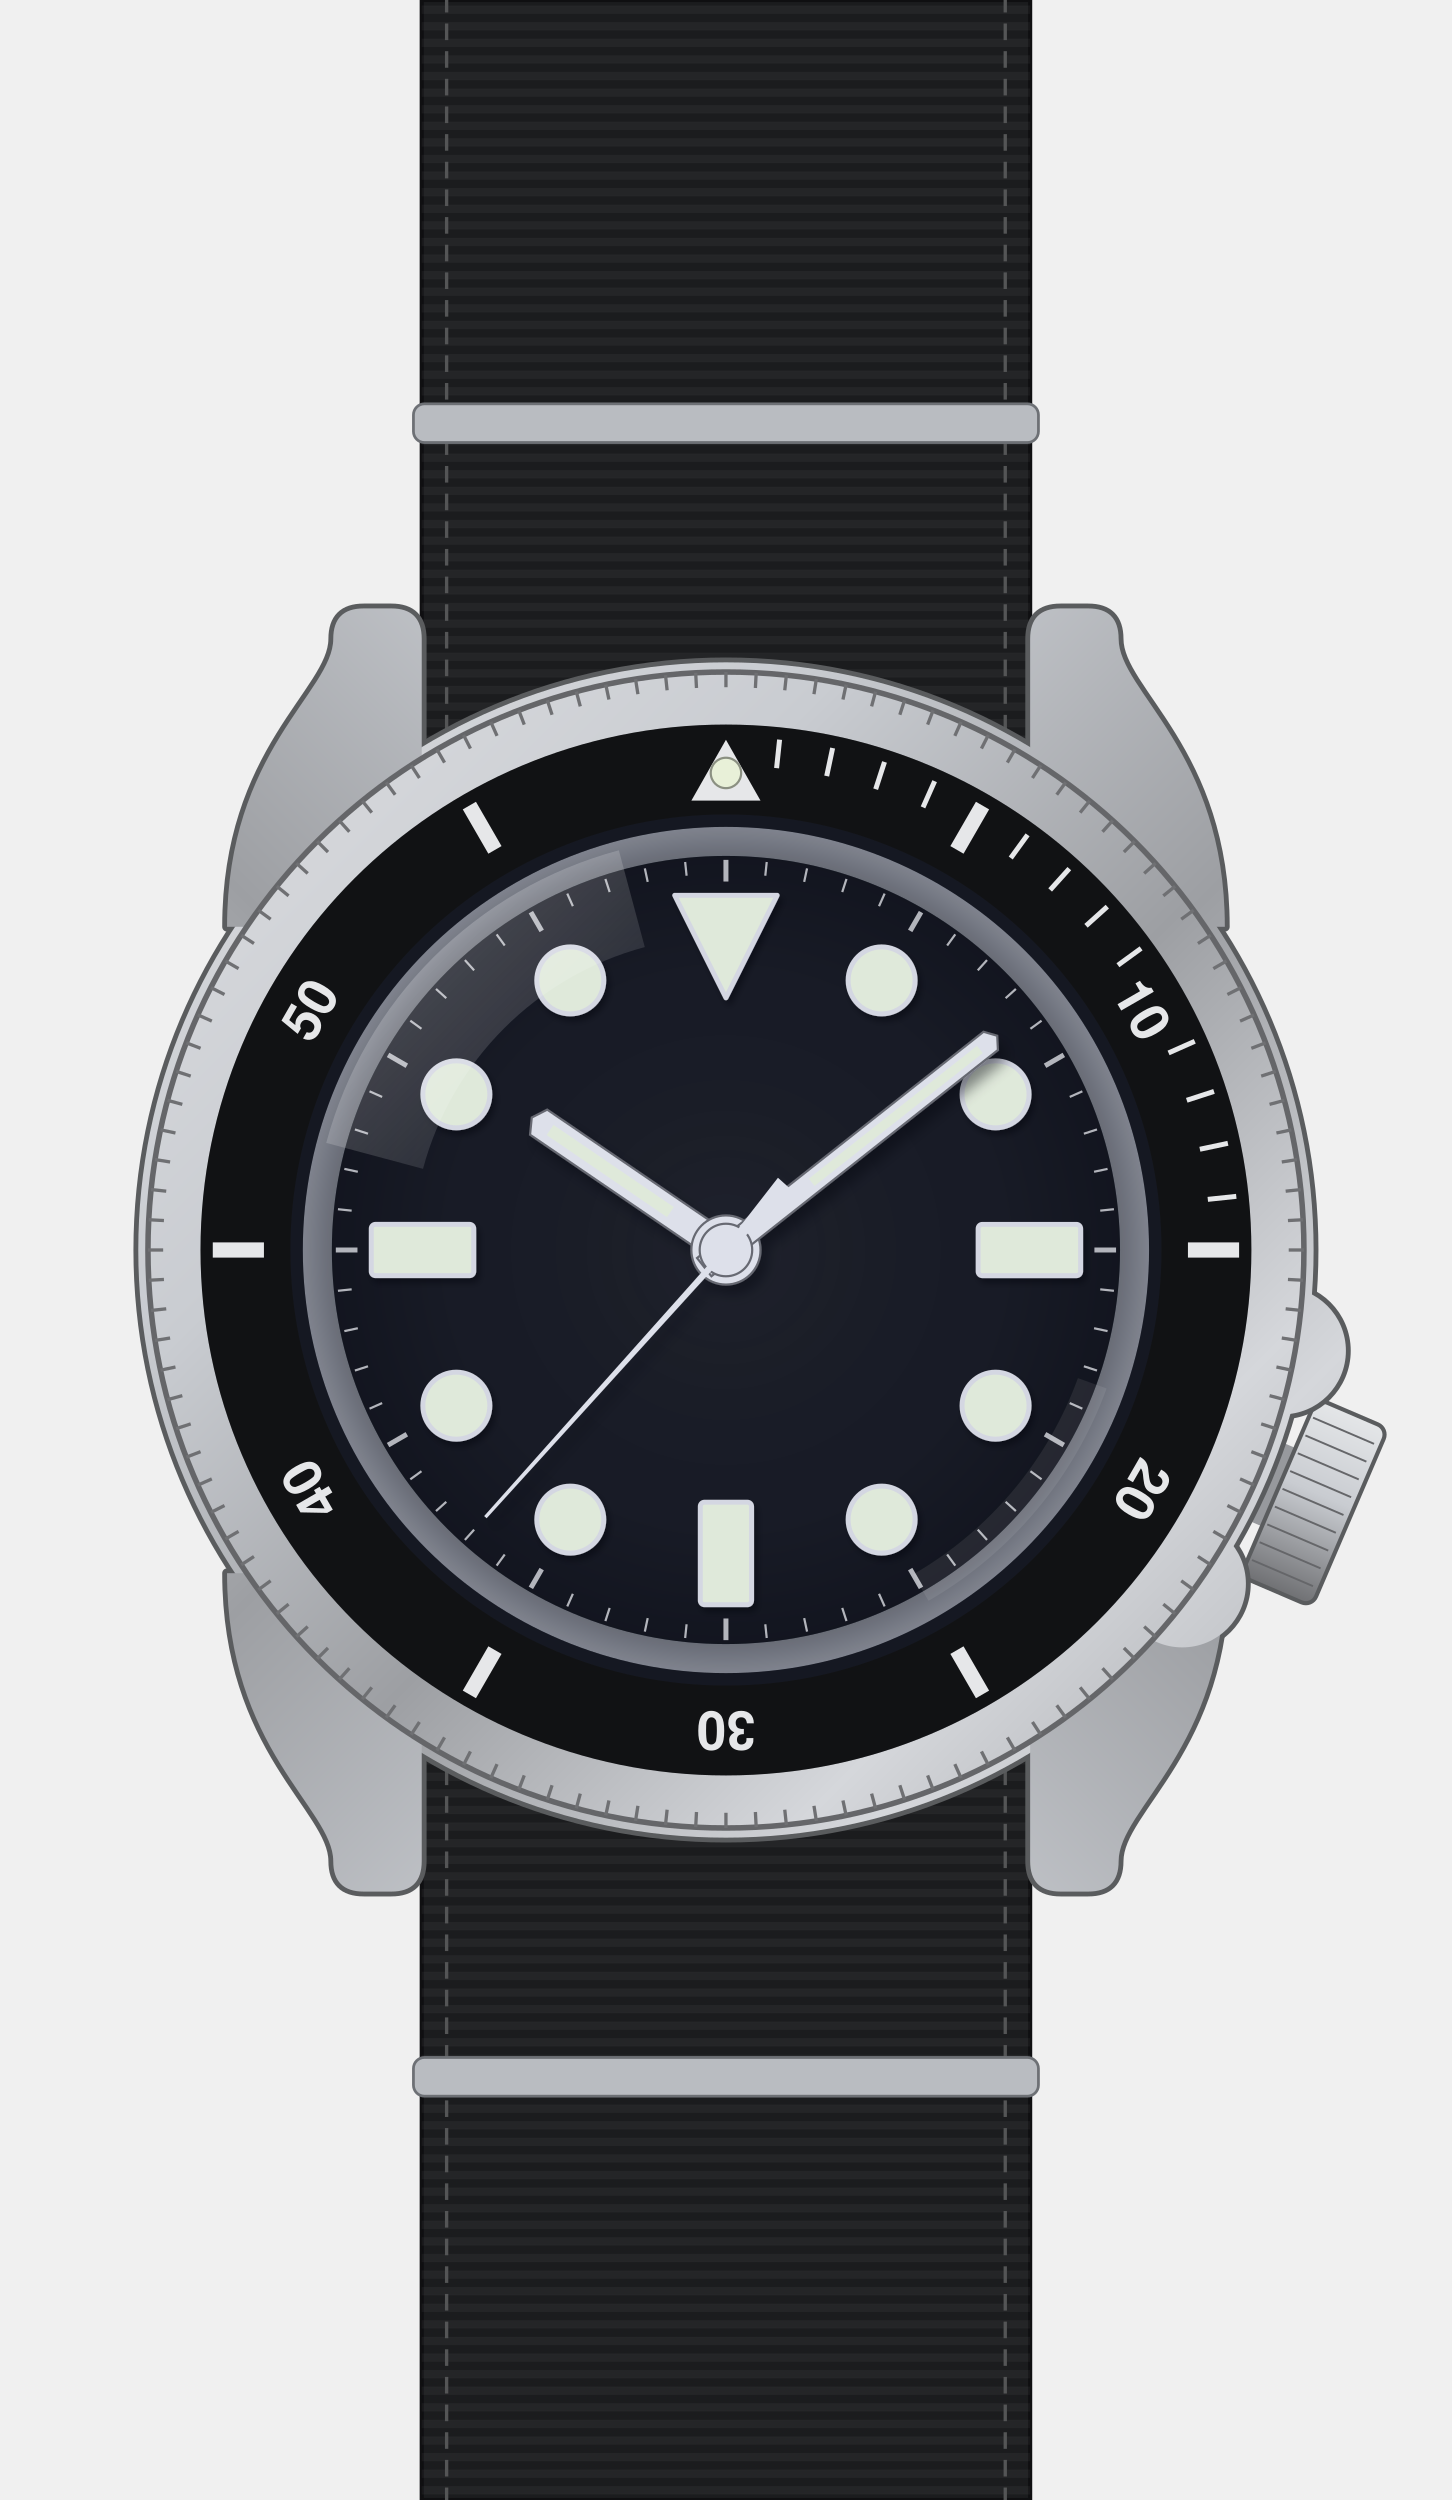
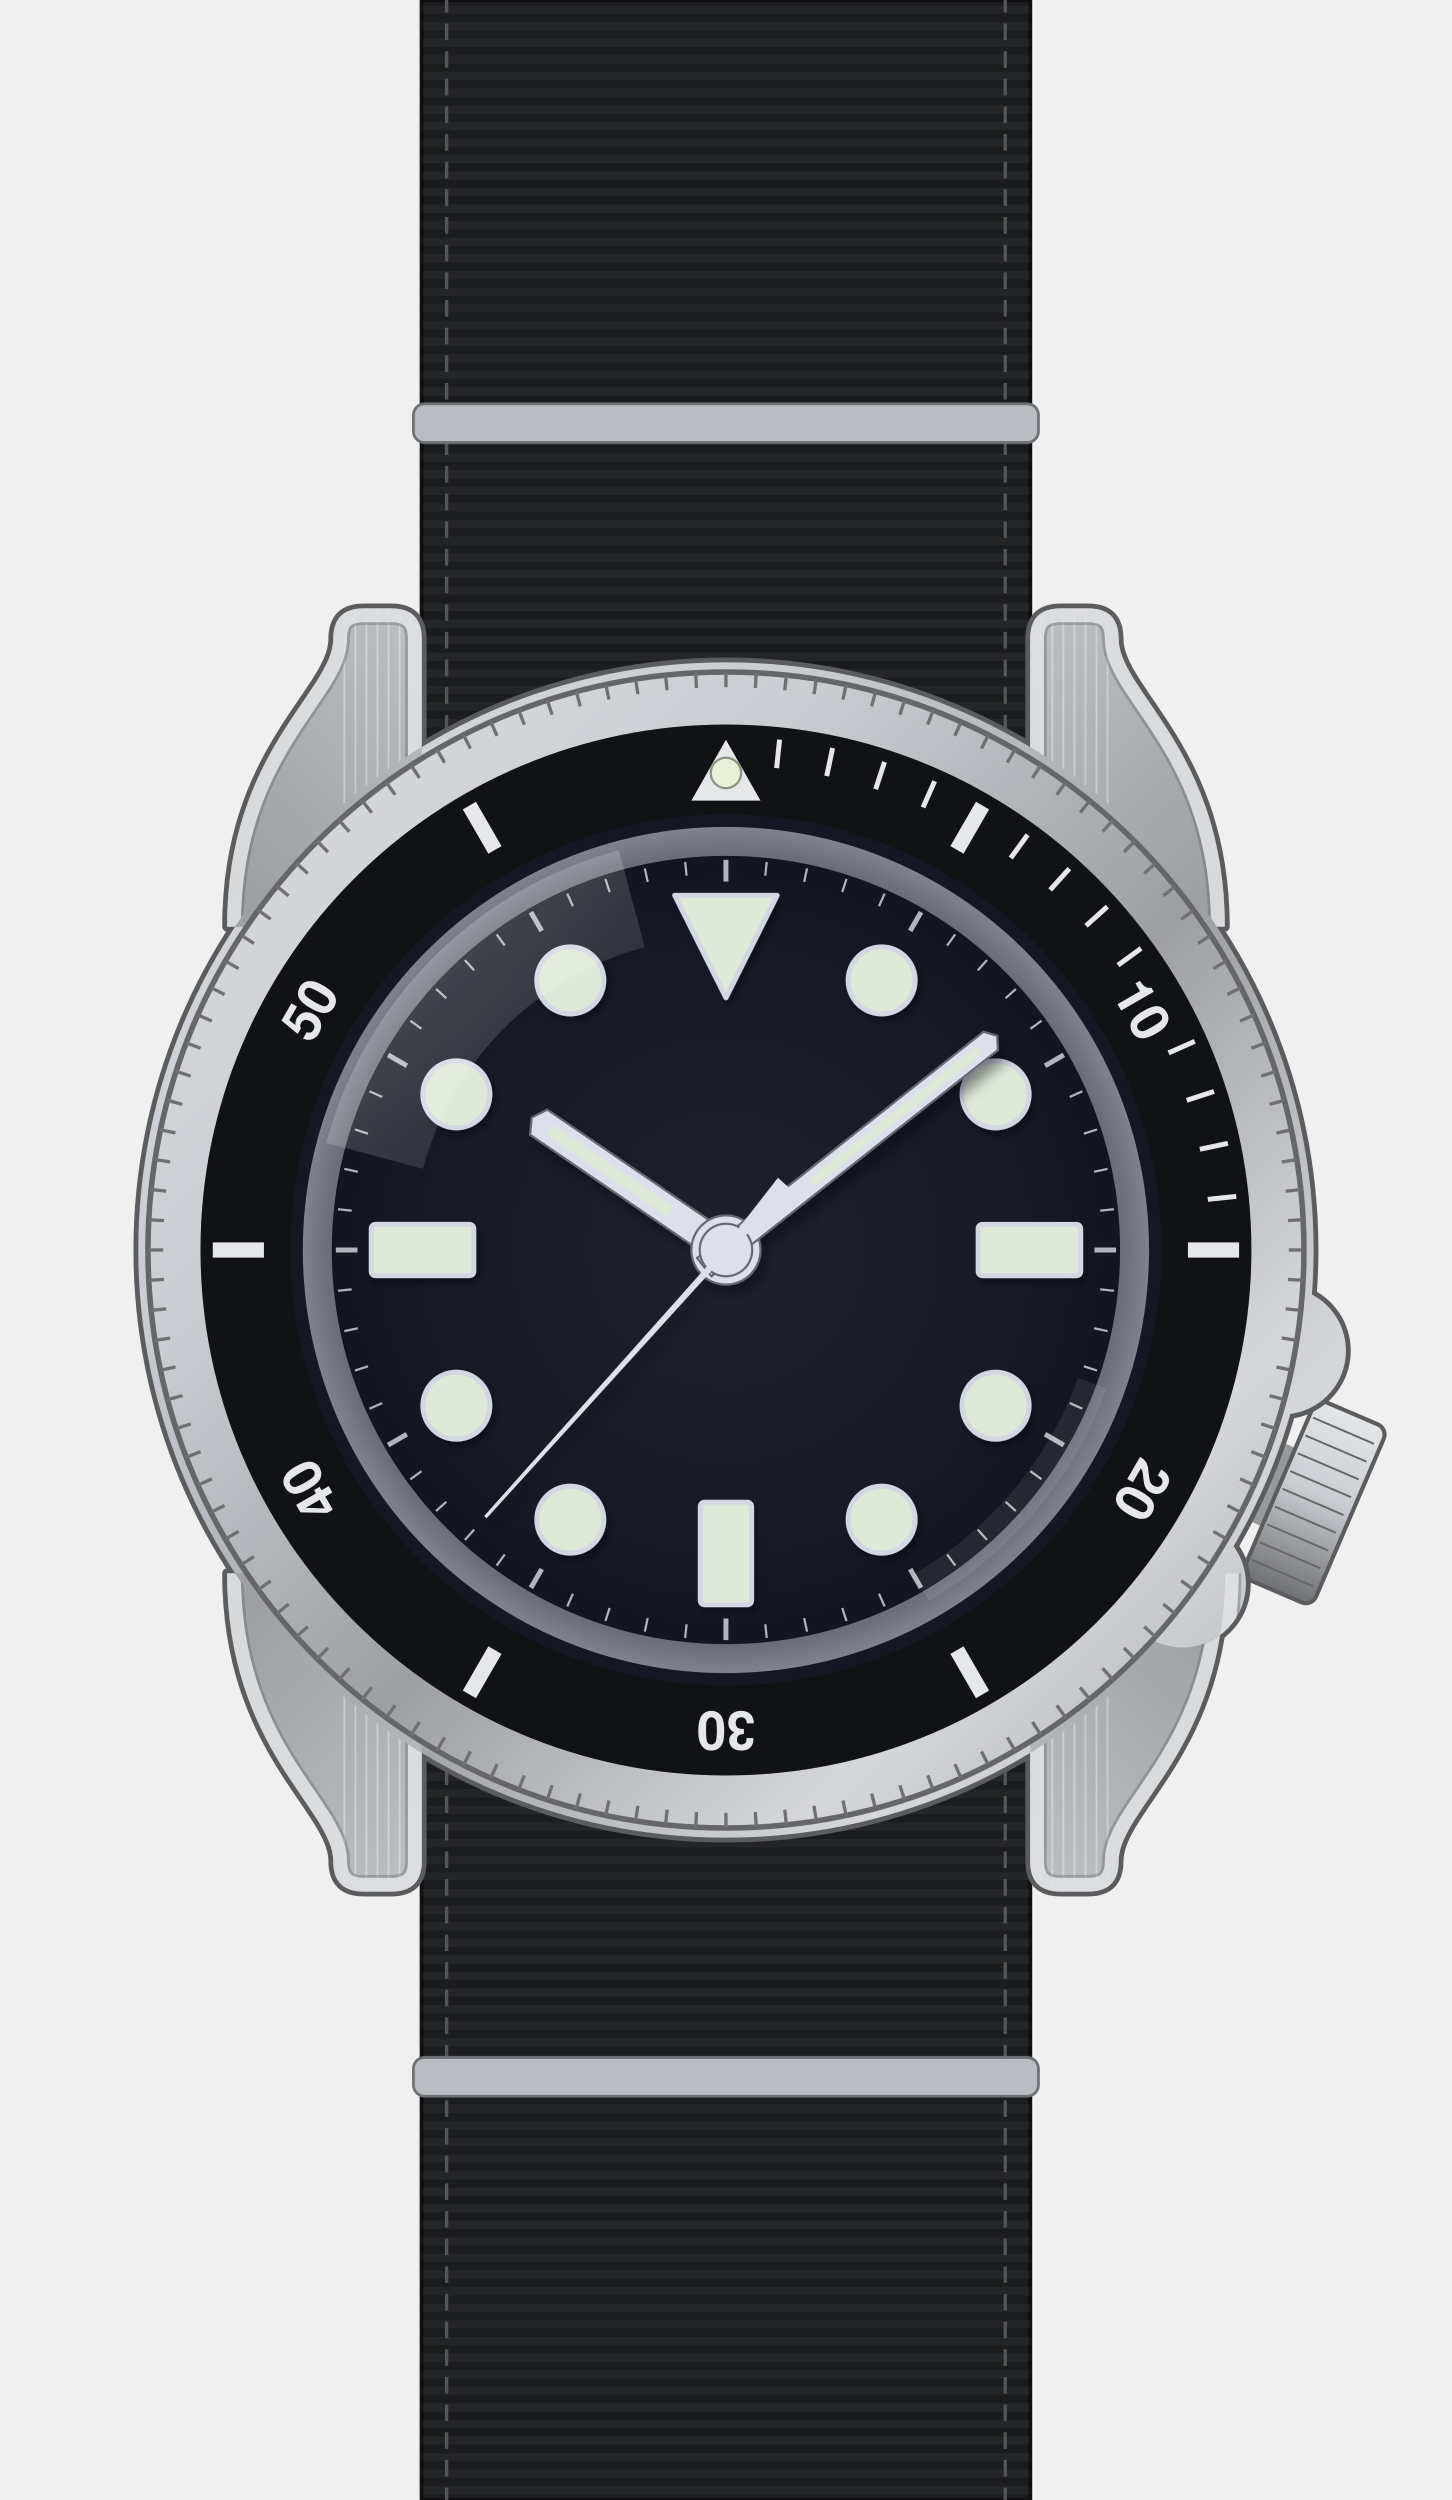
<svg xmlns="http://www.w3.org/2000/svg" viewBox="-26.25 -45.2 52.5 90.4" role="img" aria-label="Slim Diver, Miyota 9015" data-mm-width="52.5" data-mm-height="90.4">
  <defs>
    <clipPath id="miyota-slim-diver-dial-clip">
      <circle r="15.3">
</circle>
    </clipPath>
  </defs>
  <g data-layer="strap" data-part="st-nato-22-black">
    <g id="miyota-slim-diver-strap-top">
      <g>
        <defs>
          <pattern id="miyota-slim-diver-strap-texture-st-nato-22-black" width="0.6" height="0.6" patternUnits="userSpaceOnUse">
            <rect width="0.6" height="0.3" fill="#fff" opacity="0.04">
</rect>
          </pattern>
        </defs>
        <path d="M -11 -12.75 L 11 -12.75 L 11 -45.2 L -11 -45.2 Z" fill="#1b1c1e" stroke="#0f0f11" stroke-width="0.15">
</path>
        <path d="M -11 -12.75 L 11 -12.75 L 11 -45.2 L -11 -45.2 Z" fill="url(#miyota-slim-diver-strap-texture-st-nato-22-black)">
</path>
        <g stroke="#545556" stroke-width="0.12" stroke-dasharray="0.6 0.4" fill="none">
          <path d="M -10.1 -12.75 L -10.1 -45.2">
</path>
          <path d="M 10.1 -12.75 L 10.1 -45.2">
</path>
        </g>
        <rect x="-11.3" y="-30.598" width="22.6" height="1.4" rx="0.4" fill="#b9bcc1" stroke="#6d7075" stroke-width="0.1">
</rect>
      </g>
    </g>
    <use href="#miyota-slim-diver-strap-top" transform="scale(1 -1)">
</use>
  </g>
  <g data-layer="crown" data-part="cw-diver42" transform="rotate(23.22581)">
    <g>
      <defs>
        <linearGradient id="miyota-slim-diver-crown-cw-diver42" x1="0" y1="0" x2="0" y2="1">
          <stop offset="0" stop-color="#e4e6e8">
</stop>
          <stop offset="0.45" stop-color="#c9ccd1">
</stop>
          <stop offset="1" stop-color="#6f7073">
</stop>
        </linearGradient>
      </defs>
      <rect x="20.85" y="-1.54" width="1.2" height="3.08" fill="#97999d">
</rect>
      <rect x="21.75" y="-3.5" width="2.8" height="7" rx="0.4" fill="url(#miyota-slim-diver-crown-cw-diver42)" stroke="#5a5c5e" stroke-width="0.15">
</rect>
      <g stroke="#656669" stroke-width="0.07">
        <line x1="21.9" y1="-2.8" x2="24.3" y2="-2.8">
</line>
        <line x1="21.9" y1="-2.1" x2="24.3" y2="-2.1">
</line>
        <line x1="21.9" y1="-1.4" x2="24.3" y2="-1.4">
</line>
        <line x1="21.9" y1="-0.7" x2="24.3" y2="-0.7">
</line>
        <line x1="21.9" y1="0" x2="24.3" y2="0">
</line>
        <line x1="21.9" y1="0.7" x2="24.3" y2="0.7">
</line>
        <line x1="21.9" y1="1.4" x2="24.3" y2="1.4">
</line>
        <line x1="21.9" y1="2.1" x2="24.3" y2="2.1">
</line>
        <line x1="21.9" y1="2.8" x2="24.3" y2="2.8">
</line>
      </g>
    </g>
  </g>
  <g data-layer="case" data-part="cs-diver42-miyota">
    <g>
      <defs>
        <linearGradient id="miyota-slim-diver-case-metal-cs-diver42-miyota" gradientUnits="userSpaceOnUse" x1="-23.2" y1="-23.2" x2="23.2" y2="23.2">
          <stop offset="0" stop-color="#dedfe2">
</stop>
          <stop offset="0.3" stop-color="#c9ccd1">
</stop>
          <stop offset="0.55" stop-color="#9d9fa3">
</stop>
          <stop offset="0.78" stop-color="#d5d7db">
</stop>
          <stop offset="1" stop-color="#a5a7ab">
</stop>
        </linearGradient>
        <radialGradient id="miyota-slim-diver-case-flange-cs-diver42-miyota" gradientUnits="userSpaceOnUse" cx="0" cy="0" r="15.35">
          <stop offset="0.8" stop-color="#3c3d3f">
</stop>
          <stop offset="1" stop-color="#838588">
</stop>
        </radialGradient>
+         <clipPath id="miyota-slim-diver-case-clip-cs-diver42-miyota">
+           <circle r="21.25" fill="url(#miyota-slim-diver-case-metal-cs-diver42-miyota)">
+ </circle>
+           <path d="M 11 -11.688 L 11 -22.1 Q 11 -23.2 12.1 -23.2 L 13.1 -23.2 Q 14.2 -23.2 14.2 -22.1 C 14.2 -20.188 18.04 -18.063 18.04 -11.688 Z" fill="url(#miyota-slim-diver-case-metal-cs-diver42-miyota)" transform="scale(1 1)">
+ </path>
+           <path d="M 11 -11.688 L 11 -22.1 Q 11 -23.2 12.1 -23.2 L 13.1 -23.2 Q 14.2 -23.2 14.2 -22.1 C 14.2 -20.188 18.04 -18.063 18.04 -11.688 Z" fill="url(#miyota-slim-diver-case-metal-cs-diver42-miyota)" transform="scale(-1 1)">
+ </path>
+           <path d="M 11 -11.688 L 11 -22.1 Q 11 -23.2 12.1 -23.2 L 13.1 -23.2 Q 14.2 -23.2 14.2 -22.1 C 14.2 -20.188 18.04 -18.063 18.04 -11.688 Z" fill="url(#miyota-slim-diver-case-metal-cs-diver42-miyota)" transform="scale(1 -1)">
+ </path>
+           <path d="M 11 -11.688 L 11 -22.1 Q 11 -23.2 12.1 -23.2 L 13.1 -23.2 Q 14.2 -23.2 14.2 -22.1 C 14.2 -20.188 18.04 -18.063 18.04 -11.688 Z" fill="url(#miyota-slim-diver-case-metal-cs-diver42-miyota)" transform="scale(-1 -1)">
+ </path>
+           <circle cx="20.118" cy="3.644" r="2.3" fill="url(#miyota-slim-diver-case-metal-cs-diver42-miyota)">
+ </circle>
+           <circle cx="16.502" cy="12.07" r="2.3" fill="url(#miyota-slim-diver-case-metal-cs-diver42-miyota)">
+ </circle>
+         </clipPath>
+         <clipPath id="miyota-slim-diver-case-outside-cs-diver42-miyota">
+           <path d="M -100 -100 H 100 V 100 H -100 Z M 21.25 0 A 21.25 21.25 0 1 0 -21.25 0 A 21.25 21.25 0 1 0 21.25 0 Z" clip-rule="evenodd">
+ </path>
+         </clipPath>
      </defs>
      <g stroke="#5a5c5e" stroke-width="0.35" stroke-linejoin="round">
        <circle r="21.25" fill="#5a5c5e">
</circle>
        <path d="M 11 -11.688 L 11 -22.1 Q 11 -23.2 12.1 -23.2 L 13.1 -23.2 Q 14.2 -23.2 14.2 -22.1 C 14.2 -20.188 18.04 -18.063 18.04 -11.688 Z" fill="#5a5c5e" transform="scale(1 1)">
</path>
        <path d="M 11 -11.688 L 11 -22.1 Q 11 -23.2 12.1 -23.2 L 13.1 -23.2 Q 14.2 -23.2 14.2 -22.1 C 14.2 -20.188 18.04 -18.063 18.04 -11.688 Z" fill="#5a5c5e" transform="scale(-1 1)">
</path>
        <path d="M 11 -11.688 L 11 -22.1 Q 11 -23.2 12.1 -23.2 L 13.1 -23.2 Q 14.2 -23.2 14.2 -22.1 C 14.2 -20.188 18.04 -18.063 18.04 -11.688 Z" fill="#5a5c5e" transform="scale(1 -1)">
</path>
        <path d="M 11 -11.688 L 11 -22.1 Q 11 -23.2 12.1 -23.2 L 13.1 -23.2 Q 14.2 -23.2 14.2 -22.1 C 14.2 -20.188 18.04 -18.063 18.04 -11.688 Z" fill="#5a5c5e" transform="scale(-1 -1)">
</path>
        <circle cx="20.118" cy="3.644" r="2.3" fill="#5a5c5e">
</circle>
        <circle cx="16.502" cy="12.07" r="2.3" fill="#5a5c5e">
</circle>
      </g>
      <g>
        <circle r="21.25" fill="url(#miyota-slim-diver-case-metal-cs-diver42-miyota)">
</circle>
        <path d="M 11 -11.688 L 11 -22.1 Q 11 -23.2 12.1 -23.2 L 13.1 -23.2 Q 14.2 -23.2 14.2 -22.1 C 14.2 -20.188 18.04 -18.063 18.04 -11.688 Z" fill="url(#miyota-slim-diver-case-metal-cs-diver42-miyota)" transform="scale(1 1)">
</path>
        <path d="M 11 -11.688 L 11 -22.1 Q 11 -23.2 12.1 -23.2 L 13.1 -23.2 Q 14.2 -23.2 14.2 -22.1 C 14.2 -20.188 18.04 -18.063 18.04 -11.688 Z" fill="url(#miyota-slim-diver-case-metal-cs-diver42-miyota)" transform="scale(-1 1)">
</path>
        <path d="M 11 -11.688 L 11 -22.1 Q 11 -23.2 12.1 -23.2 L 13.1 -23.2 Q 14.2 -23.2 14.2 -22.1 C 14.2 -20.188 18.04 -18.063 18.04 -11.688 Z" fill="url(#miyota-slim-diver-case-metal-cs-diver42-miyota)" transform="scale(1 -1)">
</path>
        <path d="M 11 -11.688 L 11 -22.1 Q 11 -23.2 12.1 -23.2 L 13.1 -23.2 Q 14.2 -23.2 14.2 -22.1 C 14.2 -20.188 18.04 -18.063 18.04 -11.688 Z" fill="url(#miyota-slim-diver-case-metal-cs-diver42-miyota)" transform="scale(-1 -1)">
</path>
        <circle cx="20.118" cy="3.644" r="2.3" fill="url(#miyota-slim-diver-case-metal-cs-diver42-miyota)">
</circle>
        <circle cx="16.502" cy="12.07" r="2.3" fill="url(#miyota-slim-diver-case-metal-cs-diver42-miyota)">
</circle>
+       </g>
+       <g>
+         <g clip-path="url(#miyota-slim-diver-case-clip-cs-diver42-miyota)">
+           <g clip-path="url(#miyota-slim-diver-case-outside-cs-diver42-miyota)">
+             <g transform="scale(1 1)" fill="none" stroke-linejoin="round">
+               <path d="M 11.4 -23.2 L 11.4 -11.688 M 11.8 -23.2 L 11.8 -11.688 M 12.2 -23.2 L 12.2 -11.688 M 12.6 -23.2 L 12.6 -11.688 M 13 -23.2 L 13 -11.688 M 13.4 -23.2 L 13.4 -11.688 M 13.8 -23.2 L 13.8 -11.688" stroke="#f2f2f4" stroke-width="0.07" opacity="0.4">
+ </path>
+               <path d="M 11 -11.688 L 11 -22.1 Q 11 -23.2 12.1 -23.2 L 13.1 -23.2 Q 14.2 -23.2 14.2 -22.1 C 14.2 -20.188 18.04 -18.063 18.04 -11.688" stroke="#656669" stroke-width="1.2" opacity="0.4">
+ </path>
+               <path d="M 11 -11.688 L 11 -22.1 Q 11 -23.2 12.1 -23.2 L 13.1 -23.2 Q 14.2 -23.2 14.2 -22.1 C 14.2 -20.188 18.04 -18.063 18.04 -11.688" stroke="#ecedef" stroke-width="1" opacity="0.8">
+ </path>
+             </g>
+             <g transform="scale(-1 1)" fill="none" stroke-linejoin="round">
+               <path d="M 11.4 -23.2 L 11.4 -11.688 M 11.8 -23.2 L 11.8 -11.688 M 12.2 -23.2 L 12.2 -11.688 M 12.6 -23.2 L 12.6 -11.688 M 13 -23.2 L 13 -11.688 M 13.4 -23.2 L 13.4 -11.688 M 13.8 -23.2 L 13.8 -11.688" stroke="#f2f2f4" stroke-width="0.07" opacity="0.4">
+ </path>
+               <path d="M 11 -11.688 L 11 -22.1 Q 11 -23.2 12.1 -23.2 L 13.1 -23.2 Q 14.2 -23.2 14.2 -22.1 C 14.2 -20.188 18.04 -18.063 18.04 -11.688" stroke="#656669" stroke-width="1.2" opacity="0.4">
+ </path>
+               <path d="M 11 -11.688 L 11 -22.1 Q 11 -23.2 12.1 -23.2 L 13.1 -23.2 Q 14.2 -23.2 14.2 -22.1 C 14.2 -20.188 18.04 -18.063 18.04 -11.688" stroke="#ecedef" stroke-width="1" opacity="0.8">
+ </path>
+             </g>
+             <g transform="scale(1 -1)" fill="none" stroke-linejoin="round">
+               <path d="M 11.4 -23.2 L 11.4 -11.688 M 11.8 -23.2 L 11.8 -11.688 M 12.2 -23.2 L 12.2 -11.688 M 12.6 -23.2 L 12.6 -11.688 M 13 -23.2 L 13 -11.688 M 13.4 -23.2 L 13.4 -11.688 M 13.8 -23.2 L 13.8 -11.688" stroke="#f2f2f4" stroke-width="0.07" opacity="0.4">
+ </path>
+               <path d="M 11 -11.688 L 11 -22.1 Q 11 -23.2 12.1 -23.2 L 13.1 -23.2 Q 14.2 -23.2 14.2 -22.1 C 14.2 -20.188 18.04 -18.063 18.04 -11.688" stroke="#656669" stroke-width="1.2" opacity="0.4">
+ </path>
+               <path d="M 11 -11.688 L 11 -22.1 Q 11 -23.2 12.1 -23.2 L 13.1 -23.2 Q 14.2 -23.2 14.2 -22.1 C 14.2 -20.188 18.04 -18.063 18.04 -11.688" stroke="#ecedef" stroke-width="1" opacity="0.8">
+ </path>
+             </g>
+             <g transform="scale(-1 -1)" fill="none" stroke-linejoin="round">
+               <path d="M 11.4 -23.2 L 11.4 -11.688 M 11.8 -23.2 L 11.8 -11.688 M 12.2 -23.2 L 12.2 -11.688 M 12.6 -23.2 L 12.6 -11.688 M 13 -23.2 L 13 -11.688 M 13.4 -23.2 L 13.4 -11.688 M 13.8 -23.2 L 13.8 -11.688" stroke="#f2f2f4" stroke-width="0.07" opacity="0.4">
+ </path>
+               <path d="M 11 -11.688 L 11 -22.1 Q 11 -23.2 12.1 -23.2 L 13.1 -23.2 Q 14.2 -23.2 14.2 -22.1 C 14.2 -20.188 18.04 -18.063 18.04 -11.688" stroke="#656669" stroke-width="1.2" opacity="0.4">
+ </path>
+               <path d="M 11 -11.688 L 11 -22.1 Q 11 -23.2 12.1 -23.2 L 13.1 -23.2 Q 14.2 -23.2 14.2 -22.1 C 14.2 -20.188 18.04 -18.063 18.04 -11.688" stroke="#ecedef" stroke-width="1" opacity="0.8">
+ </path>
+             </g>
+           </g>
+         </g>
      </g>
      <circle r="15.35" fill="url(#miyota-slim-diver-case-flange-cs-diver42-miyota)">
</circle>
    </g>
  </g>
  <g data-layer="bezel" data-part="bz-diver42-sloped">
    <g>
      <defs>
        <linearGradient id="miyota-slim-diver-bezel-bz-diver42-sloped" gradientUnits="userSpaceOnUse" x1="-20.9" y1="-20.9" x2="20.9" y2="20.9">
          <stop offset="0" stop-color="#dedfe2">
</stop>
          <stop offset="0.3" stop-color="#c9ccd1">
</stop>
          <stop offset="0.55" stop-color="#9d9fa3">
</stop>
          <stop offset="0.78" stop-color="#d5d7db">
</stop>
          <stop offset="1" stop-color="#a5a7ab">
</stop>
        </linearGradient>
      </defs>
      <path d="M -20.9 0 A 20.9 20.9 0 1 0 20.9 0 A 20.9 20.9 0 1 0 -20.9 0 Z M -18.75 0 A 18.75 18.75 0 1 0 18.75 0 A 18.75 18.75 0 1 0 -18.75 0 Z" fill="url(#miyota-slim-diver-bezel-bz-diver42-sloped)" fill-rule="evenodd" stroke="#656669" stroke-width="0.2">
</path>
      <g stroke="#6f7073" stroke-width="0.12">
        <line x1="0" y1="-20.35" x2="0" y2="-20.9">
</line>
        <line x1="1.065" y1="-20.322" x2="1.094" y2="-20.871">
</line>
        <line x1="2.127" y1="-20.239" x2="2.185" y2="-20.786">
</line>
        <line x1="3.183" y1="-20.099" x2="3.269" y2="-20.643">
</line>
        <line x1="4.231" y1="-19.905" x2="4.345" y2="-20.443">
</line>
        <line x1="5.267" y1="-19.657" x2="5.409" y2="-20.188">
</line>
        <line x1="6.288" y1="-19.354" x2="6.458" y2="-19.877">
</line>
        <line x1="7.293" y1="-18.998" x2="7.49" y2="-19.512">
</line>
        <line x1="8.277" y1="-18.591" x2="8.501" y2="-19.093">
</line>
        <line x1="9.239" y1="-18.132" x2="9.488" y2="-18.622">
</line>
        <line x1="10.175" y1="-17.624" x2="10.45" y2="-18.1">
</line>
        <line x1="11.083" y1="-17.067" x2="11.383" y2="-17.528">
</line>
        <line x1="11.961" y1="-16.463" x2="12.285" y2="-16.908">
</line>
        <line x1="12.807" y1="-15.815" x2="13.153" y2="-16.242">
</line>
        <line x1="13.617" y1="-15.123" x2="13.985" y2="-15.532">
</line>
        <line x1="14.39" y1="-14.39" x2="14.779" y2="-14.779">
</line>
        <line x1="15.123" y1="-13.617" x2="15.532" y2="-13.985">
</line>
        <line x1="15.815" y1="-12.807" x2="16.242" y2="-13.153">
</line>
        <line x1="16.463" y1="-11.961" x2="16.908" y2="-12.285">
</line>
        <line x1="17.067" y1="-11.083" x2="17.528" y2="-11.383">
</line>
        <line x1="17.624" y1="-10.175" x2="18.1" y2="-10.45">
</line>
        <line x1="18.132" y1="-9.239" x2="18.622" y2="-9.488">
</line>
        <line x1="18.591" y1="-8.277" x2="19.093" y2="-8.501">
</line>
        <line x1="18.998" y1="-7.293" x2="19.512" y2="-7.49">
</line>
        <line x1="19.354" y1="-6.288" x2="19.877" y2="-6.458">
</line>
        <line x1="19.657" y1="-5.267" x2="20.188" y2="-5.409">
</line>
        <line x1="19.905" y1="-4.231" x2="20.443" y2="-4.345">
</line>
        <line x1="20.099" y1="-3.183" x2="20.643" y2="-3.269">
</line>
        <line x1="20.239" y1="-2.127" x2="20.786" y2="-2.185">
</line>
        <line x1="20.322" y1="-1.065" x2="20.871" y2="-1.094">
</line>
        <line x1="20.35" y1="0" x2="20.9" y2="0">
</line>
        <line x1="20.322" y1="1.065" x2="20.871" y2="1.094">
</line>
        <line x1="20.239" y1="2.127" x2="20.786" y2="2.185">
</line>
        <line x1="20.099" y1="3.183" x2="20.643" y2="3.269">
</line>
        <line x1="19.905" y1="4.231" x2="20.443" y2="4.345">
</line>
        <line x1="19.657" y1="5.267" x2="20.188" y2="5.409">
</line>
        <line x1="19.354" y1="6.288" x2="19.877" y2="6.458">
</line>
        <line x1="18.998" y1="7.293" x2="19.512" y2="7.49">
</line>
        <line x1="18.591" y1="8.277" x2="19.093" y2="8.501">
</line>
        <line x1="18.132" y1="9.239" x2="18.622" y2="9.488">
</line>
        <line x1="17.624" y1="10.175" x2="18.1" y2="10.45">
</line>
        <line x1="17.067" y1="11.083" x2="17.528" y2="11.383">
</line>
        <line x1="16.463" y1="11.961" x2="16.908" y2="12.285">
</line>
        <line x1="15.815" y1="12.807" x2="16.242" y2="13.153">
</line>
        <line x1="15.123" y1="13.617" x2="15.532" y2="13.985">
</line>
        <line x1="14.39" y1="14.39" x2="14.779" y2="14.779">
</line>
        <line x1="13.617" y1="15.123" x2="13.985" y2="15.532">
</line>
        <line x1="12.807" y1="15.815" x2="13.153" y2="16.242">
</line>
        <line x1="11.961" y1="16.463" x2="12.285" y2="16.908">
</line>
        <line x1="11.083" y1="17.067" x2="11.383" y2="17.528">
</line>
        <line x1="10.175" y1="17.624" x2="10.45" y2="18.1">
</line>
        <line x1="9.239" y1="18.132" x2="9.488" y2="18.622">
</line>
        <line x1="8.277" y1="18.591" x2="8.501" y2="19.093">
</line>
        <line x1="7.293" y1="18.998" x2="7.49" y2="19.512">
</line>
        <line x1="6.288" y1="19.354" x2="6.458" y2="19.877">
</line>
        <line x1="5.267" y1="19.657" x2="5.409" y2="20.188">
</line>
        <line x1="4.231" y1="19.905" x2="4.345" y2="20.443">
</line>
        <line x1="3.183" y1="20.099" x2="3.269" y2="20.643">
</line>
        <line x1="2.127" y1="20.239" x2="2.185" y2="20.786">
</line>
        <line x1="1.065" y1="20.322" x2="1.094" y2="20.871">
</line>
        <line x1="0" y1="20.35" x2="0" y2="20.9">
</line>
        <line x1="-1.065" y1="20.322" x2="-1.094" y2="20.871">
</line>
        <line x1="-2.127" y1="20.239" x2="-2.185" y2="20.786">
</line>
        <line x1="-3.183" y1="20.099" x2="-3.269" y2="20.643">
</line>
        <line x1="-4.231" y1="19.905" x2="-4.345" y2="20.443">
</line>
        <line x1="-5.267" y1="19.657" x2="-5.409" y2="20.188">
</line>
        <line x1="-6.288" y1="19.354" x2="-6.458" y2="19.877">
</line>
        <line x1="-7.293" y1="18.998" x2="-7.49" y2="19.512">
</line>
        <line x1="-8.277" y1="18.591" x2="-8.501" y2="19.093">
</line>
        <line x1="-9.239" y1="18.132" x2="-9.488" y2="18.622">
</line>
        <line x1="-10.175" y1="17.624" x2="-10.45" y2="18.1">
</line>
        <line x1="-11.083" y1="17.067" x2="-11.383" y2="17.528">
</line>
        <line x1="-11.961" y1="16.463" x2="-12.285" y2="16.908">
</line>
        <line x1="-12.807" y1="15.815" x2="-13.153" y2="16.242">
</line>
        <line x1="-13.617" y1="15.123" x2="-13.985" y2="15.532">
</line>
        <line x1="-14.39" y1="14.39" x2="-14.779" y2="14.779">
</line>
        <line x1="-15.123" y1="13.617" x2="-15.532" y2="13.985">
</line>
        <line x1="-15.815" y1="12.807" x2="-16.242" y2="13.153">
</line>
        <line x1="-16.463" y1="11.961" x2="-16.908" y2="12.285">
</line>
        <line x1="-17.067" y1="11.083" x2="-17.528" y2="11.383">
</line>
        <line x1="-17.624" y1="10.175" x2="-18.1" y2="10.45">
</line>
        <line x1="-18.132" y1="9.239" x2="-18.622" y2="9.488">
</line>
        <line x1="-18.591" y1="8.277" x2="-19.093" y2="8.501">
</line>
        <line x1="-18.998" y1="7.293" x2="-19.512" y2="7.49">
</line>
        <line x1="-19.354" y1="6.288" x2="-19.877" y2="6.458">
</line>
        <line x1="-19.657" y1="5.267" x2="-20.188" y2="5.409">
</line>
        <line x1="-19.905" y1="4.231" x2="-20.443" y2="4.345">
</line>
        <line x1="-20.099" y1="3.183" x2="-20.643" y2="3.269">
</line>
        <line x1="-20.239" y1="2.127" x2="-20.786" y2="2.185">
</line>
        <line x1="-20.322" y1="1.065" x2="-20.871" y2="1.094">
</line>
        <line x1="-20.35" y1="0" x2="-20.9" y2="0">
</line>
        <line x1="-20.322" y1="-1.065" x2="-20.871" y2="-1.094">
</line>
        <line x1="-20.239" y1="-2.127" x2="-20.786" y2="-2.185">
</line>
        <line x1="-20.099" y1="-3.183" x2="-20.643" y2="-3.269">
</line>
        <line x1="-19.905" y1="-4.231" x2="-20.443" y2="-4.345">
</line>
        <line x1="-19.657" y1="-5.267" x2="-20.188" y2="-5.409">
</line>
        <line x1="-19.354" y1="-6.288" x2="-19.877" y2="-6.458">
</line>
        <line x1="-18.998" y1="-7.293" x2="-19.512" y2="-7.49">
</line>
        <line x1="-18.591" y1="-8.277" x2="-19.093" y2="-8.501">
</line>
        <line x1="-18.132" y1="-9.239" x2="-18.622" y2="-9.488">
</line>
        <line x1="-17.624" y1="-10.175" x2="-18.1" y2="-10.45">
</line>
        <line x1="-17.067" y1="-11.083" x2="-17.528" y2="-11.383">
</line>
        <line x1="-16.463" y1="-11.961" x2="-16.908" y2="-12.285">
</line>
        <line x1="-15.815" y1="-12.807" x2="-16.242" y2="-13.153">
</line>
        <line x1="-15.123" y1="-13.617" x2="-15.532" y2="-13.985">
</line>
        <line x1="-14.39" y1="-14.39" x2="-14.779" y2="-14.779">
</line>
        <line x1="-13.617" y1="-15.123" x2="-13.985" y2="-15.532">
</line>
        <line x1="-12.807" y1="-15.815" x2="-13.153" y2="-16.242">
</line>
        <line x1="-11.961" y1="-16.463" x2="-12.285" y2="-16.908">
</line>
        <line x1="-11.083" y1="-17.067" x2="-11.383" y2="-17.528">
</line>
        <line x1="-10.175" y1="-17.624" x2="-10.45" y2="-18.1">
</line>
        <line x1="-9.239" y1="-18.132" x2="-9.488" y2="-18.622">
</line>
        <line x1="-8.277" y1="-18.591" x2="-8.501" y2="-19.093">
</line>
        <line x1="-7.293" y1="-18.998" x2="-7.49" y2="-19.512">
</line>
        <line x1="-6.288" y1="-19.354" x2="-6.458" y2="-19.877">
</line>
        <line x1="-5.267" y1="-19.657" x2="-5.409" y2="-20.188">
</line>
        <line x1="-4.231" y1="-19.905" x2="-4.345" y2="-20.443">
</line>
        <line x1="-3.183" y1="-20.099" x2="-3.269" y2="-20.643">
</line>
        <line x1="-2.127" y1="-20.239" x2="-2.185" y2="-20.786">
</line>
        <line x1="-1.065" y1="-20.322" x2="-1.094" y2="-20.871">
</line>
      </g>
    </g>
  </g>
  <g data-layer="bezelInsert" data-part="in-diver42-dive-black">
    <g>
      <g>
        <defs>
          <radialGradient id="miyota-slim-diver-insert-shade-in-diver42-dive-black" gradientUnits="userSpaceOnUse" r="19">
            <stop offset="0.805" stop-color="#000" stop-opacity="0.35">
</stop>
            <stop offset="0.873" stop-color="#000" stop-opacity="0">
</stop>
            <stop offset="1" stop-color="#000" stop-opacity="0.15">
</stop>
          </radialGradient>
        </defs>
        <path d="M -19 0 A 19 19 0 1 0 19 0 A 19 19 0 1 0 -19 0 Z M -15.3 0 A 15.3 15.3 0 1 0 15.3 0 A 15.3 15.3 0 1 0 -15.3 0 Z" fill="#141518" fill-rule="evenodd">
</path>
        <path d="M -19 0 A 19 19 0 1 0 19 0 A 19 19 0 1 0 -19 0 Z M -15.3 0 A 15.3 15.3 0 1 0 15.3 0 A 15.3 15.3 0 1 0 -15.3 0 Z" fill="url(#miyota-slim-diver-insert-shade-in-diver42-dive-black)" fill-rule="evenodd">
</path>
      </g>
      <g stroke="#e6e7e9" stroke-linecap="butt">
        <line x1="1.831" y1="-17.424" x2="1.94" y2="-18.454" stroke-width="0.18">
</line>
        <line x1="3.643" y1="-17.137" x2="3.858" y2="-18.151" stroke-width="0.18">
</line>
        <line x1="5.414" y1="-16.663" x2="5.734" y2="-17.648" stroke-width="0.18">
</line>
        <line x1="7.126" y1="-16.005" x2="7.547" y2="-16.952" stroke-width="0.18">
</line>
        <line x1="8.353" y1="-14.468" x2="9.278" y2="-16.07" stroke-width="0.55">
</line>
        <line x1="10.298" y1="-14.174" x2="10.907" y2="-15.012" stroke-width="0.18">
</line>
        <line x1="11.723" y1="-13.02" x2="12.416" y2="-13.79" stroke-width="0.18">
</line>
        <line x1="13.02" y1="-11.723" x2="13.79" y2="-12.416" stroke-width="0.18">
</line>
        <line x1="14.174" y1="-10.298" x2="15.012" y2="-10.907" stroke-width="0.18">
</line>
        <line x1="16.005" y1="-7.126" x2="16.952" y2="-7.547" stroke-width="0.18">
</line>
        <line x1="16.663" y1="-5.414" x2="17.648" y2="-5.734" stroke-width="0.18">
</line>
        <line x1="17.137" y1="-3.643" x2="18.151" y2="-3.858" stroke-width="0.18">
</line>
        <line x1="17.424" y1="-1.831" x2="18.454" y2="-1.94" stroke-width="0.18">
</line>
        <line x1="16.706" y1="0" x2="18.556" y2="0" stroke-width="0.55">
</line>
        <line x1="8.353" y1="14.468" x2="9.278" y2="16.07" stroke-width="0.55">
</line>
        <line x1="-8.353" y1="14.468" x2="-9.278" y2="16.07" stroke-width="0.55">
</line>
        <line x1="-16.706" y1="0" x2="-18.556" y2="0" stroke-width="0.55">
</line>
        <line x1="-8.353" y1="-14.468" x2="-9.278" y2="-16.07" stroke-width="0.55">
</line>
      </g>
      <text x="14.852" y="-8.575" transform="rotate(60 14.852 -8.575)" font-family="'Helvetica Neue', Helvetica, Arial, sans-serif" font-weight="600" font-size="1.924" fill="#e6e7e9" text-anchor="middle" dominant-baseline="central">10</text>
      <text x="14.852" y="8.575" transform="rotate(120 14.852 8.575)" font-family="'Helvetica Neue', Helvetica, Arial, sans-serif" font-weight="600" font-size="1.924" fill="#e6e7e9" text-anchor="middle" dominant-baseline="central">20</text>
      <text x="0" y="17.15" transform="rotate(180 0 17.15)" font-family="'Helvetica Neue', Helvetica, Arial, sans-serif" font-weight="600" font-size="1.924" fill="#e6e7e9" text-anchor="middle" dominant-baseline="central">30</text>
      <text x="-14.852" y="8.575" transform="rotate(240 -14.852 8.575)" font-family="'Helvetica Neue', Helvetica, Arial, sans-serif" font-weight="600" font-size="1.924" fill="#e6e7e9" text-anchor="middle" dominant-baseline="central">40</text>
      <text x="-14.852" y="-8.575" transform="rotate(300 -14.852 -8.575)" font-family="'Helvetica Neue', Helvetica, Arial, sans-serif" font-weight="600" font-size="1.924" fill="#e6e7e9" text-anchor="middle" dominant-baseline="central">50</text>
      <g>
        <path d="M 0 -18.45 L -1.25 -16.25 L 1.25 -16.25 Z" fill="#e6e7e9">
</path>
        <circle class="lume" cy="-17.25" r="0.55" fill="#e8f0d8" stroke="#8b9082" stroke-width="0.08">
</circle>
      </g>
    </g>
  </g>
  <g clip-path="url(#miyota-slim-diver-dial-clip)">
    <g data-layer="dial" data-part="dl-diver-nodate">
      <g>
        <defs>
          <filter id="miyota-slim-diver-dial-shadow-dl-diver-nodate" x="-50%" y="-50%" width="200%" height="200%">
            <feDropShadow dx="0.12" dy="0.18" stdDeviation="0.12" flood-color="#000" flood-opacity="0.5">
</feDropShadow>
          </filter>
        </defs>
        <circle r="14.25" fill="#141518">
</circle>
        <g>
          <defs>
            <radialGradient id="miyota-slim-diver-dial-vignette-dl-diver-nodate" gradientUnits="userSpaceOnUse" cx="0" cy="0" r="14.25">
              <stop offset="0" stop-color="#fff" stop-opacity="0.04">
</stop>
              <stop offset="0.7" stop-color="#000" stop-opacity="0">
</stop>
              <stop offset="1" stop-color="#000" stop-opacity="0.28">
</stop>
            </radialGradient>
          </defs>
          <circle r="14.25" fill="url(#miyota-slim-diver-dial-vignette-dl-diver-nodate)">
</circle>
        </g>
        <g stroke="#f2f2ef" opacity="0.75">
          <line x1="0" y1="-13.324" x2="0" y2="-14.107" stroke-width="0.18">
</line>
          <line x1="1.423" y1="-13.534" x2="1.475" y2="-14.03" stroke-width="0.08">
</line>
          <line x1="2.829" y1="-13.311" x2="2.933" y2="-13.799" stroke-width="0.08">
</line>
          <line x1="4.205" y1="-12.943" x2="4.359" y2="-13.417" stroke-width="0.08">
</line>
          <line x1="5.535" y1="-12.432" x2="5.738" y2="-12.888" stroke-width="0.08">
</line>
          <line x1="6.662" y1="-11.539" x2="7.054" y2="-12.217" stroke-width="0.18">
</line>
          <line x1="7.999" y1="-11.01" x2="8.292" y2="-11.413" stroke-width="0.08">
</line>
          <line x1="9.106" y1="-10.113" x2="9.44" y2="-10.484" stroke-width="0.08">
</line>
          <line x1="10.113" y1="-9.106" x2="10.484" y2="-9.44" stroke-width="0.08">
</line>
          <line x1="11.01" y1="-7.999" x2="11.413" y2="-8.292" stroke-width="0.08">
</line>
          <line x1="11.539" y1="-6.662" x2="12.217" y2="-7.054" stroke-width="0.18">
</line>
          <line x1="12.432" y1="-5.535" x2="12.888" y2="-5.738" stroke-width="0.08">
</line>
          <line x1="12.943" y1="-4.205" x2="13.417" y2="-4.359" stroke-width="0.08">
</line>
          <line x1="13.311" y1="-2.829" x2="13.799" y2="-2.933" stroke-width="0.08">
</line>
          <line x1="13.534" y1="-1.423" x2="14.03" y2="-1.475" stroke-width="0.08">
</line>
          <line x1="13.324" y1="0" x2="14.107" y2="0" stroke-width="0.18">
</line>
          <line x1="13.534" y1="1.423" x2="14.03" y2="1.475" stroke-width="0.08">
</line>
          <line x1="13.311" y1="2.829" x2="13.799" y2="2.933" stroke-width="0.08">
</line>
          <line x1="12.943" y1="4.205" x2="13.417" y2="4.359" stroke-width="0.08">
</line>
          <line x1="12.432" y1="5.535" x2="12.888" y2="5.738" stroke-width="0.08">
</line>
          <line x1="11.539" y1="6.662" x2="12.217" y2="7.054" stroke-width="0.18">
</line>
          <line x1="11.01" y1="7.999" x2="11.413" y2="8.292" stroke-width="0.08">
</line>
          <line x1="10.113" y1="9.106" x2="10.484" y2="9.44" stroke-width="0.08">
</line>
          <line x1="9.106" y1="10.113" x2="9.44" y2="10.484" stroke-width="0.08">
</line>
          <line x1="7.999" y1="11.01" x2="8.292" y2="11.413" stroke-width="0.08">
</line>
          <line x1="6.662" y1="11.539" x2="7.054" y2="12.217" stroke-width="0.18">
</line>
          <line x1="5.535" y1="12.432" x2="5.738" y2="12.888" stroke-width="0.08">
</line>
          <line x1="4.205" y1="12.943" x2="4.359" y2="13.417" stroke-width="0.08">
</line>
          <line x1="2.829" y1="13.311" x2="2.933" y2="13.799" stroke-width="0.08">
</line>
          <line x1="1.423" y1="13.534" x2="1.475" y2="14.03" stroke-width="0.08">
</line>
          <line x1="0" y1="13.324" x2="0" y2="14.107" stroke-width="0.18">
</line>
          <line x1="-1.423" y1="13.534" x2="-1.475" y2="14.03" stroke-width="0.08">
</line>
          <line x1="-2.829" y1="13.311" x2="-2.933" y2="13.799" stroke-width="0.08">
</line>
          <line x1="-4.205" y1="12.943" x2="-4.359" y2="13.417" stroke-width="0.08">
</line>
          <line x1="-5.535" y1="12.432" x2="-5.738" y2="12.888" stroke-width="0.08">
</line>
          <line x1="-6.662" y1="11.539" x2="-7.054" y2="12.217" stroke-width="0.18">
</line>
          <line x1="-7.999" y1="11.01" x2="-8.292" y2="11.413" stroke-width="0.08">
</line>
          <line x1="-9.106" y1="10.113" x2="-9.44" y2="10.484" stroke-width="0.08">
</line>
          <line x1="-10.113" y1="9.106" x2="-10.484" y2="9.44" stroke-width="0.08">
</line>
          <line x1="-11.01" y1="7.999" x2="-11.413" y2="8.292" stroke-width="0.08">
</line>
          <line x1="-11.539" y1="6.662" x2="-12.217" y2="7.054" stroke-width="0.18">
</line>
          <line x1="-12.432" y1="5.535" x2="-12.888" y2="5.738" stroke-width="0.08">
</line>
          <line x1="-12.943" y1="4.205" x2="-13.417" y2="4.359" stroke-width="0.08">
</line>
          <line x1="-13.311" y1="2.829" x2="-13.799" y2="2.933" stroke-width="0.08">
</line>
          <line x1="-13.534" y1="1.423" x2="-14.03" y2="1.475" stroke-width="0.08">
</line>
          <line x1="-13.324" y1="0" x2="-14.107" y2="0" stroke-width="0.18">
</line>
          <line x1="-13.534" y1="-1.423" x2="-14.03" y2="-1.475" stroke-width="0.08">
</line>
          <line x1="-13.311" y1="-2.829" x2="-13.799" y2="-2.933" stroke-width="0.08">
</line>
          <line x1="-12.943" y1="-4.205" x2="-13.417" y2="-4.359" stroke-width="0.08">
</line>
          <line x1="-12.432" y1="-5.535" x2="-12.888" y2="-5.738" stroke-width="0.08">
</line>
          <line x1="-11.539" y1="-6.662" x2="-12.217" y2="-7.054" stroke-width="0.18">
</line>
          <line x1="-11.01" y1="-7.999" x2="-11.413" y2="-8.292" stroke-width="0.08">
</line>
          <line x1="-10.113" y1="-9.106" x2="-10.484" y2="-9.44" stroke-width="0.08">
</line>
          <line x1="-9.106" y1="-10.113" x2="-9.44" y2="-10.484" stroke-width="0.08">
</line>
          <line x1="-7.999" y1="-11.01" x2="-8.292" y2="-11.413" stroke-width="0.08">
</line>
          <line x1="-6.662" y1="-11.539" x2="-7.054" y2="-12.217" stroke-width="0.18">
</line>
          <line x1="-5.535" y1="-12.432" x2="-5.738" y2="-12.888" stroke-width="0.08">
</line>
          <line x1="-4.205" y1="-12.943" x2="-4.359" y2="-13.417" stroke-width="0.08">
</line>
          <line x1="-2.829" y1="-13.311" x2="-2.933" y2="-13.799" stroke-width="0.08">
</line>
          <line x1="-1.423" y1="-13.534" x2="-1.475" y2="-14.03" stroke-width="0.08">
</line>
        </g>
        <g filter="url(#miyota-slim-diver-dial-shadow-dl-diver-nodate)">
          <g class="lume" fill="#e8f0d8" stroke="#dcdde0" stroke-width="0.18" stroke-linejoin="round">
            <path d="M -1.853 -12.825 L 1.853 -12.825 L 0 -9.12 Z">
</path>
            <circle cx="5.629" cy="-9.749" r="1.211">
</circle>
            <circle cx="9.749" cy="-5.629" r="1.211">
</circle>
            <rect x="-0.926" y="-12.825" width="1.853" height="3.705" rx="0.15" transform="rotate(90)">
</rect>
            <circle cx="9.749" cy="5.629" r="1.211">
</circle>
            <circle cx="5.629" cy="9.749" r="1.211">
</circle>
            <rect x="-0.926" y="-12.825" width="1.853" height="3.705" rx="0.15" transform="rotate(180)">
</rect>
            <circle cx="-5.629" cy="9.749" r="1.211">
</circle>
            <circle cx="-9.749" cy="5.629" r="1.211">
</circle>
            <rect x="-0.926" y="-12.825" width="1.853" height="3.705" rx="0.15" transform="rotate(270)">
</rect>
            <circle cx="-9.749" cy="-5.629" r="1.211">
</circle>
            <circle cx="-5.629" cy="-9.749" r="1.211">
</circle>
          </g>
        </g>
      </g>
    </g>
  </g>
  <g data-layer="hands" data-part="hd-m8215-baton">
    <g>
      <defs>
        <filter id="miyota-slim-diver-hands-shadow-hd-m8215-baton" x="-50%" y="-50%" width="200%" height="200%">
          <feDropShadow dx="0.25" dy="0.35" stdDeviation="0.25" flood-color="#000" flood-opacity="0.45">
</feDropShadow>
        </filter>
      </defs>
      <g filter="url(#miyota-slim-diver-hands-shadow-hd-m8215-baton)">
        <g transform="rotate(304.308)">
          <polygon points="0.55,1 0.55,-8.2 0,-8.5 0,-8.5 -0.55,-8.2 -0.55,1" fill="#e6e7e9" stroke="#676869" stroke-width="0.08">
</polygon>
          <rect class="lume" x="-0.22" y="-7.7" width="0.44" height="5.27" fill="#e8f0d8">
</rect>
        </g>
        <circle r="1.25" fill="#e6e7e9" stroke="#676869" stroke-width="0.08">
</circle>
        <g transform="rotate(51.7)">
          <polygon points="0.42,1 0.42,-12.2 0,-12.5 0,-12.5 -0.42,-12.2 -0.42,1" fill="#e6e7e9" stroke="#676869" stroke-width="0.08">
</polygon>
          <rect class="lume" x="-0.168" y="-11.7" width="0.336" height="7.75" fill="#e8f0d8">
</rect>
        </g>
        <circle r="0.95" fill="#e6e7e9" stroke="#676869" stroke-width="0.08">
</circle>
        <g transform="rotate(222)">
          <polygon points="0.35,3.2 0.12,0 0.06,-13 -0.06,-13 -0.12,0 -0.35,3.2" fill="#e6e7e9">
</polygon>
        </g>
        <circle r="0.5" fill="#e6e7e9">
</circle>
      </g>
    </g>
  </g>
  <g data-layer="crystal" data-part="cy-diver42-dd">
    <g pointer-events="none">
      <defs>
        <linearGradient id="miyota-slim-diver-glare-cy-diver42-dd" x1="0" y1="0" x2="1" y2="1">
          <stop offset="0" stop-color="#fff" stop-opacity="0.32">
</stop>
          <stop offset="1" stop-color="#fff" stop-opacity="0">
</stop>
        </linearGradient>
      </defs>
      <circle r="15.75" fill="#5d7dff" opacity="0.06">
</circle>
      <path d="M -14.453 -3.873 A 14.962 14.962 0 0 1 -3.873 -14.453 L -2.935 -10.954 A 11.34 11.34 0 0 0 -10.954 -2.935 Z" fill="url(#miyota-slim-diver-glare-cy-diver42-dd)">
</path>
      <path d="M 13.764 5.01 A 14.648 14.648 0 0 1 7.324 12.685 L 6.772 11.73 A 13.545 13.545 0 0 0 12.728 4.633 Z" fill="#fff" opacity="0.08">
</path>
    </g>
  </g>
</svg>
